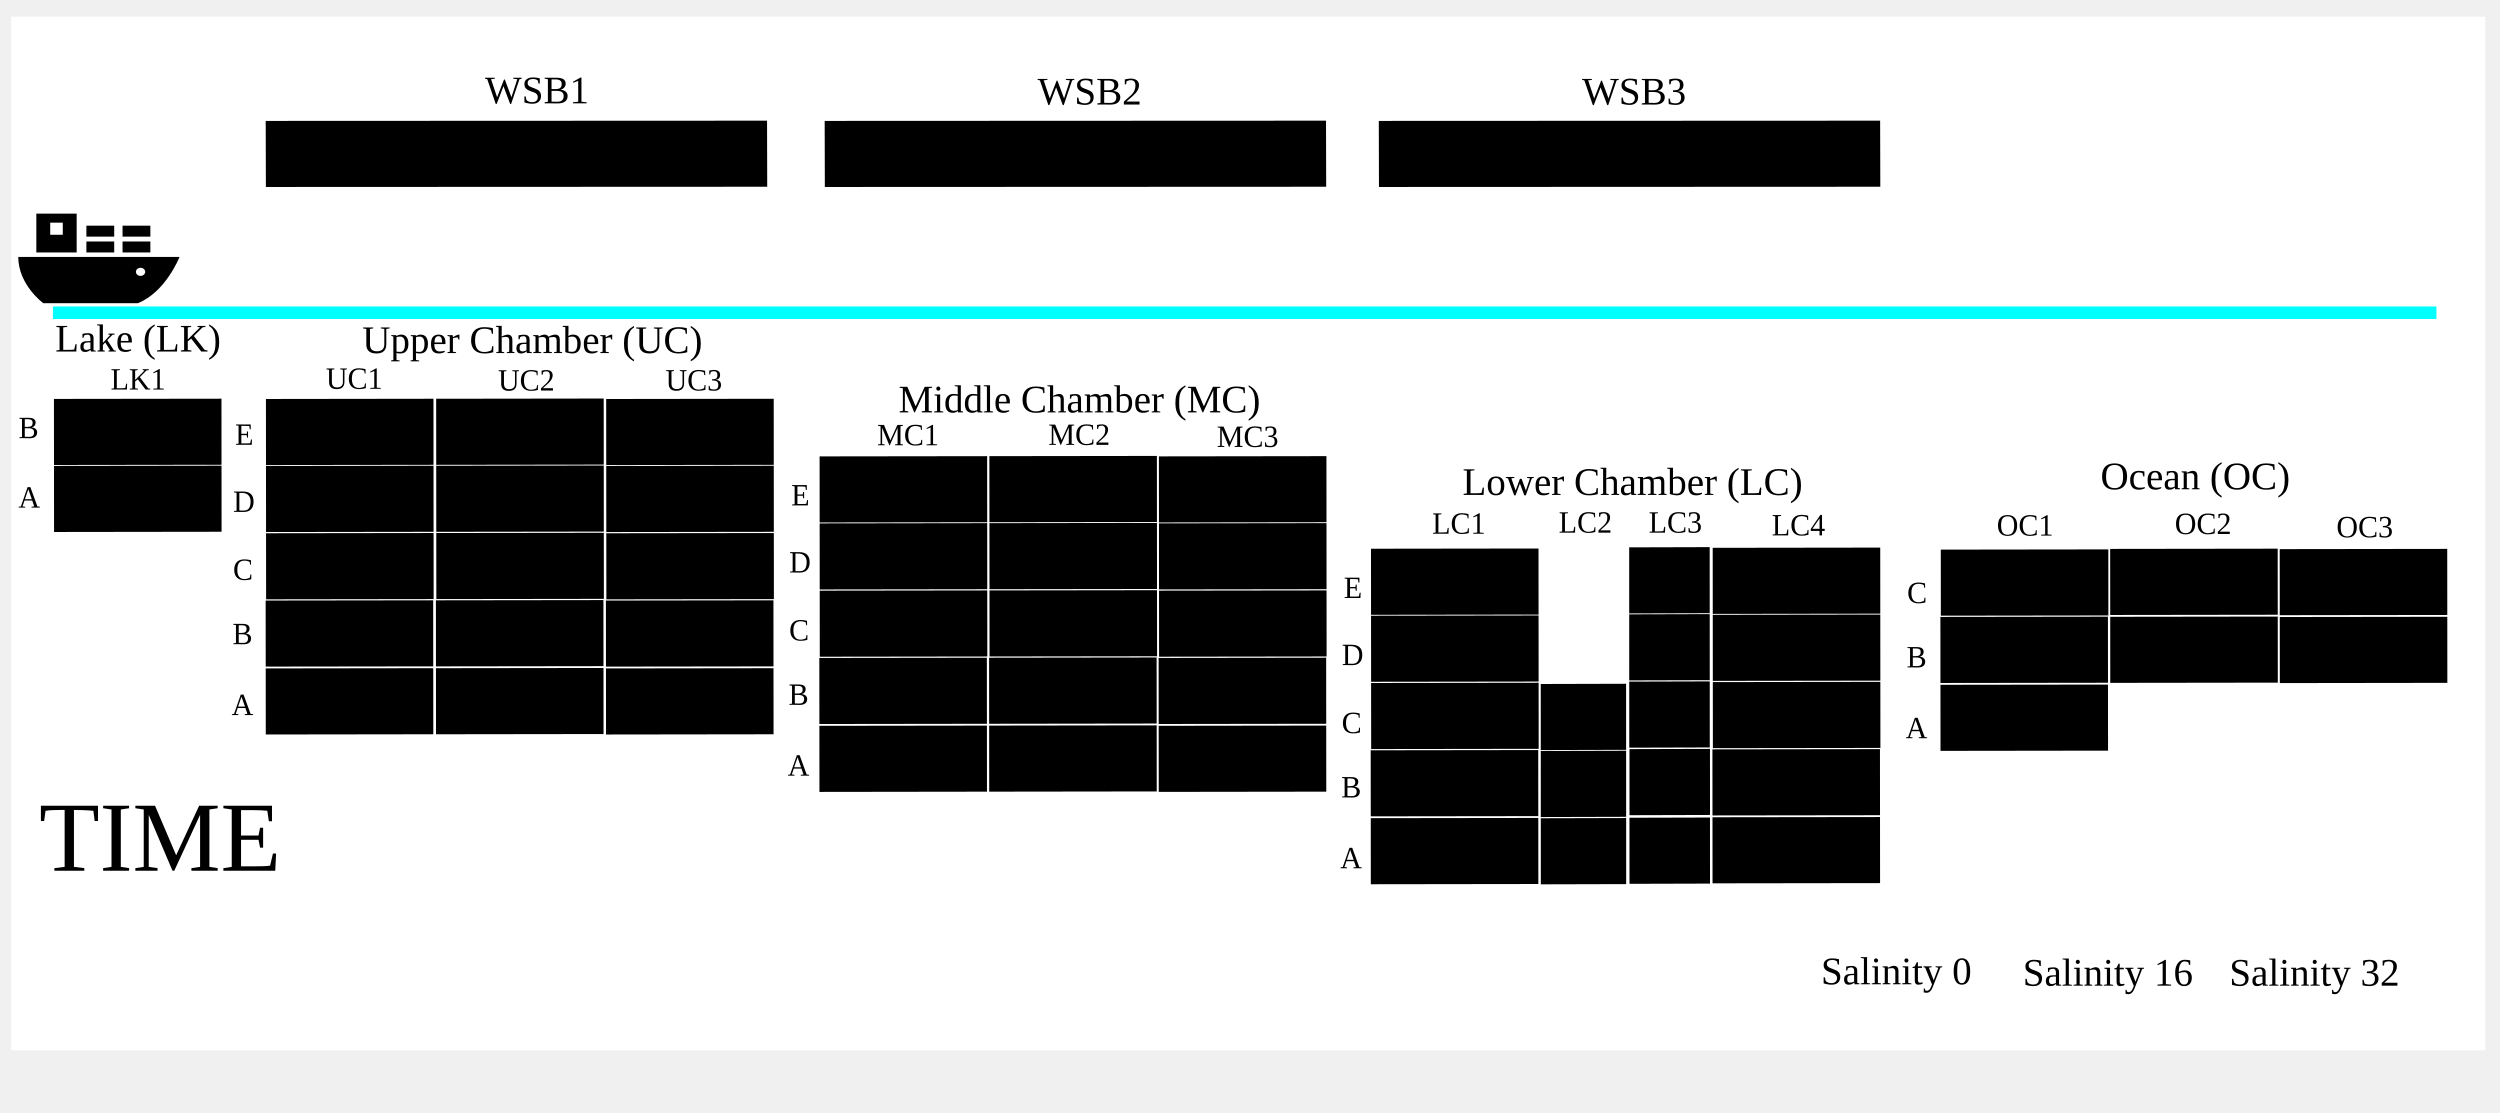
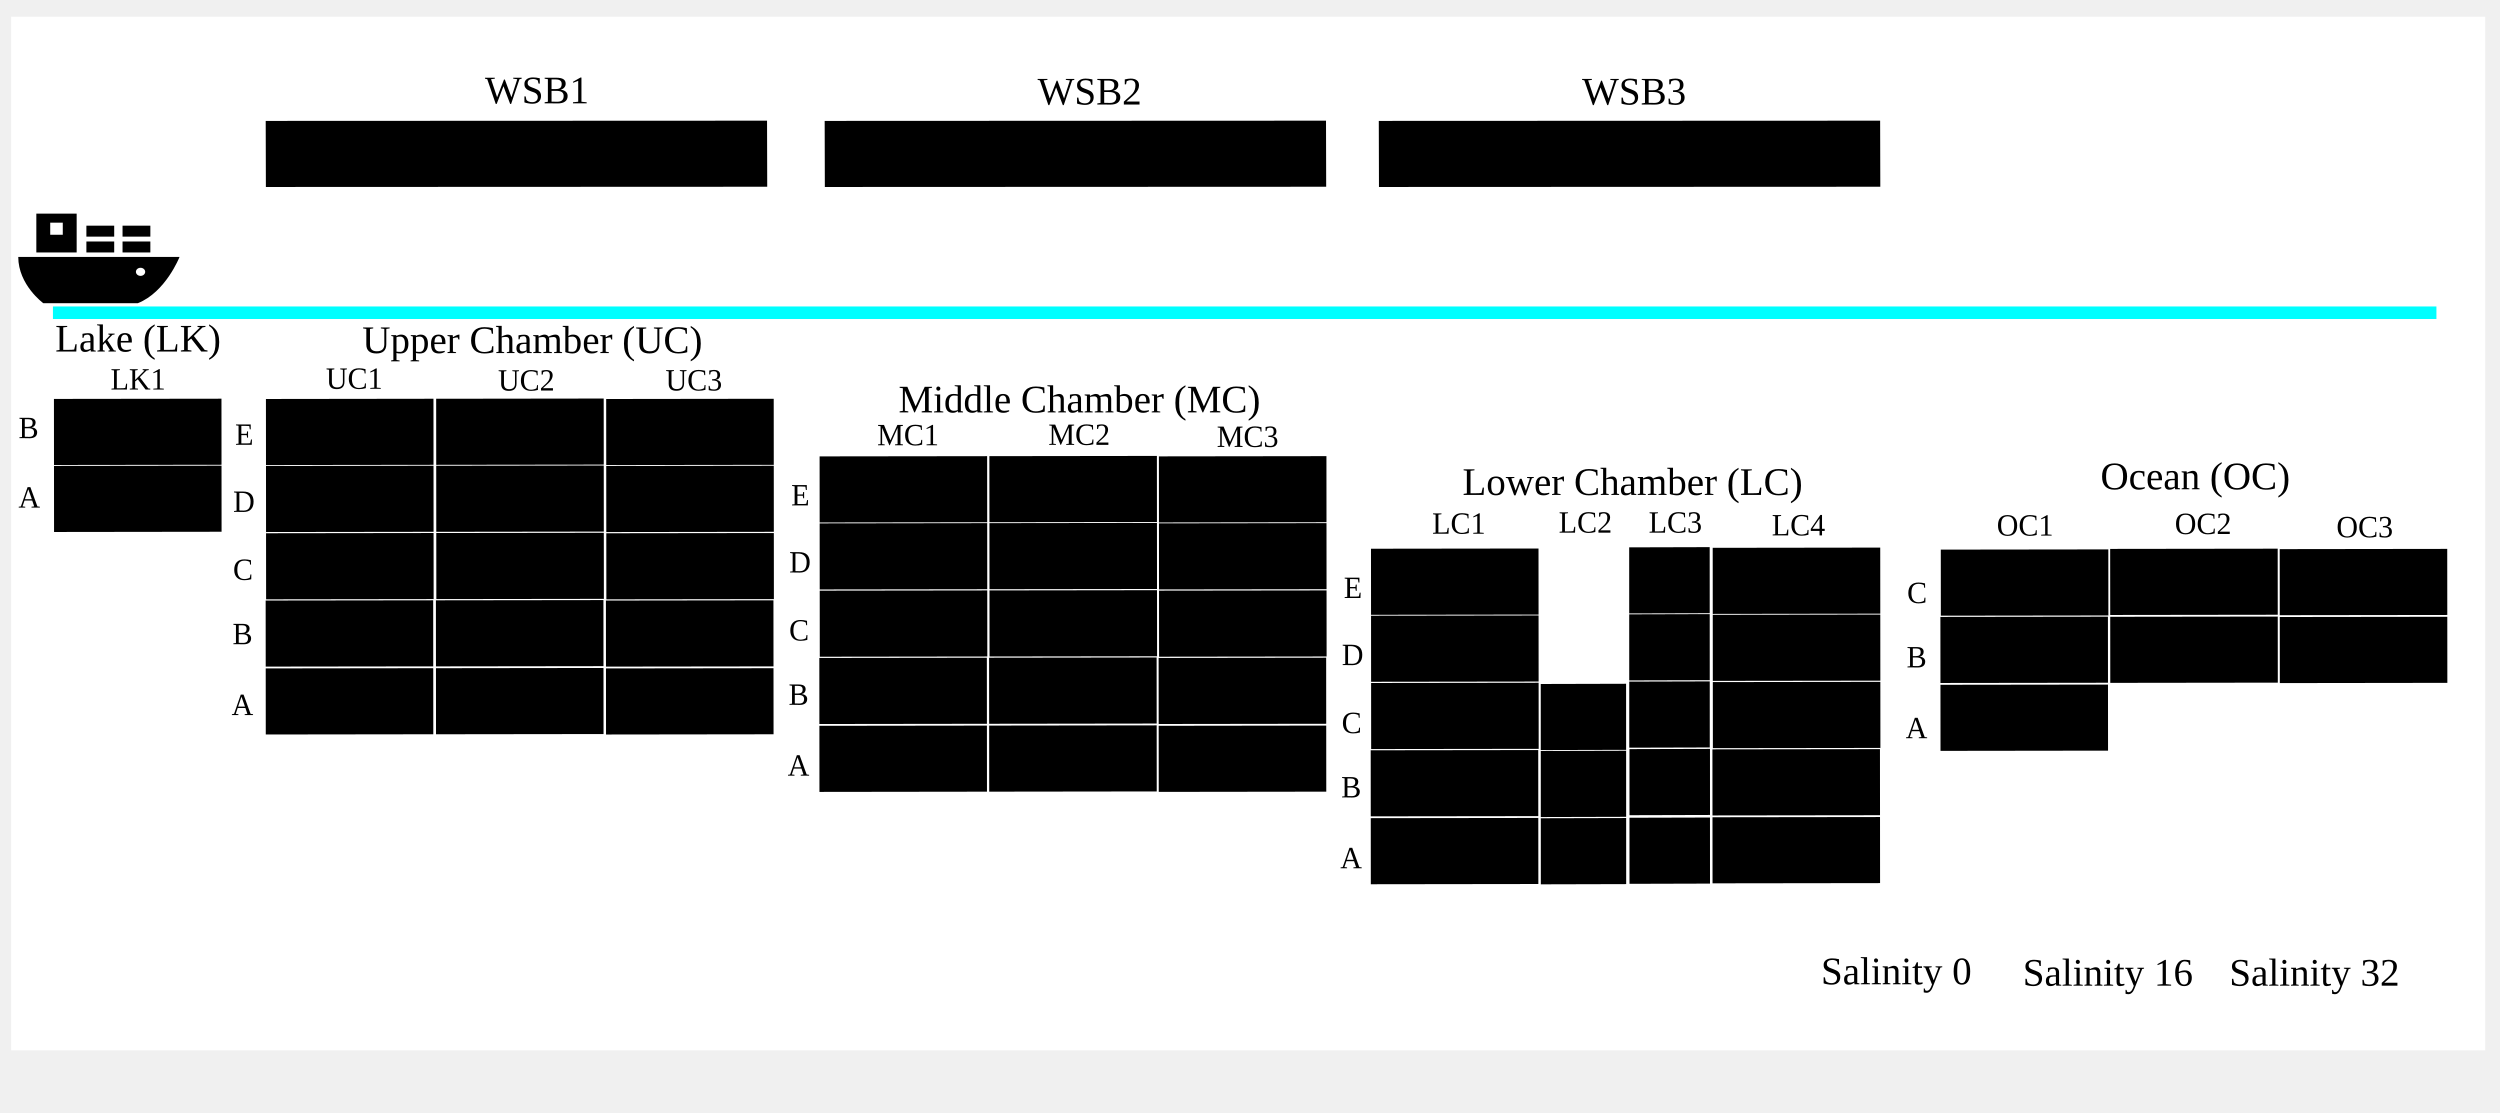
<svg xmlns="http://www.w3.org/2000/svg" width="373mm" height="166mm" viewBox="0 0 373 166" id="svg5" version="1.2.1 (9c6d41e410, 2022-07-14)" docname="upper_lock_cross_section.svg" xml:space="preserve">
  <namedview id="namedview7" pagecolor="#ffffff" bordercolor="#000000" borderopacity="0.25" showpageshadow="2" pageopacity="0.0" pagecheckerboard="0" deskcolor="#d1d1d1" document-units="mm" showgrid="false" showguides="true" zoom="0.707" cx="754.483" cy="427.8" window-width="1920" window-height="1001" window-x="-9" window-y="-9" window-maximized="1" current-layer="layer1" />
  <defs id="defs2" />
  <g label="Layer 1" groupmode="layer" id="layer1">
    <rect style="fill:#ffffff;stroke-width:0.265" id="background" width="369.126" height="154.218" x="1.663" y="2.494" />
    <rect style="fill:#000000;stroke-width:0.08" id="UC1_E" width="9.858" height="24.995" x="59.584" y="-64.621" transform-center-x="-25.49" transform-center-y="-20.963" transform="matrix(8.6389632e-4,0.9999996,-0.999999,0.00138961,0,0)" />
    <rect style="fill:#000000;stroke-width:0.08" id="UC1_D" width="9.858" height="24.995" x="69.577" y="-64.621" transform-center-x="-25.499" transform-center-y="-10.502" transform="matrix(8.6389522e-4,0.9999996,-0.999999,0.00138961,0,0)" />
    <rect style="fill:#000000;stroke-width:0.08" id="UC1_C" width="9.858" height="24.995" x="79.616" y="-64.621" transform-center-x="-25.508" transform-center-y="0.007" transform="matrix(8.6389522e-4,0.9999996,-0.999999,0.00138961,0,0)" />
    <rect style="fill:#000000;stroke-width:0.08" id="UC1_B" width="9.858" height="24.995" x="89.654" y="-64.554" transform-center-x="-25.447" transform-center-y="10.516" transform="matrix(8.6389522e-4,0.9999996,-0.999999,0.00138961,0,0)" />
    <rect style="fill:#000000;stroke-width:0.08" id="UC1_A" width="9.858" height="24.995" x="99.783" y="-64.554" transform-center-x="-25.456" transform-center-y="21.119" transform="matrix(8.6389522e-4,0.9999996,-0.999999,0.00138961,0,0)" />
    <rect style="fill:#000000;stroke-width:0.08" id="UC2_E" width="9.858" height="24.995" x="59.586" y="-90.02" transform-center-x="0.727" transform-center-y="-20.997" transform="matrix(8.6389522e-4,0.9999996,-0.999999,0.00138961,0,0)" />
    <rect style="fill:#000000;stroke-width:0.08" id="UC2_D" width="9.858" height="24.995" x="69.58" y="-90.02" transform-center-x="0.718" transform-center-y="-10.536" transform="matrix(8.6389522e-4,0.9999996,-0.999999,0.00138961,0,0)" />
    <rect style="fill:#000000;stroke-width:0.08" id="UC2_C" width="9.858" height="24.995" x="79.618" y="-90.02" transform-center-x="0.709" transform-center-y="-0.027" transform="matrix(8.6389522e-4,0.9999996,-0.999999,0.00138961,0,0)" />
    <rect style="fill:#000000;stroke-width:0.08" id="UC2_B" width="9.858" height="24.995" x="89.657" y="-89.954" transform-center-x="0.77" transform-center-y="10.481" transform="matrix(8.6389522e-4,0.9999996,-0.999999,0.00138961,0,0)" />
    <rect style="fill:#000000;stroke-width:0.08" id="UC2_A" width="9.858" height="24.995" x="99.786" y="-89.954" transform-center-x="0.761" transform-center-y="21.085" transform="matrix(8.6389522e-4,0.9999996,-0.999999,0.00138961,0,0)" />
    <rect style="fill:#000000;stroke-width:0.08" id="UC3_E" width="9.858" height="24.995" x="59.657" y="-115.387" transform-center-x="26.979" transform-center-y="-20.96" transform="matrix(8.6389522e-4,0.9999996,-0.999999,0.00138961,0,0)" />
    <rect style="fill:#000000;stroke-width:0.08" id="UC3_D" width="9.858" height="24.995" x="69.65" y="-115.387" transform-center-x="26.97" transform-center-y="-10.499" transform="matrix(8.6389522e-4,0.9999996,-0.999999,0.00138961,0,0)" />
    <rect style="fill:#000000;stroke-width:0.08" id="LK1_B" width="9.858" height="24.995" x="59.531" y="-32.991" transform-center-x="26.979" transform-center-y="-20.96" label="LK1_B" transform="matrix(8.6389522e-4,0.9999996,-0.999999,0.00138961,0,0)" />
    <rect style="fill:#000000;stroke-width:0.08" id="LK1_A" width="9.858" height="24.995" x="69.525" y="-32.991" transform-center-x="26.97" transform-center-y="-10.499" label="LK1_A" transform="matrix(8.6389522e-4,0.9999996,-0.999999,0.00138961,0,0)" />
    <rect style="fill:#000000;stroke-width:0.08" id="UC3_C" width="9.858" height="24.995" x="79.689" y="-115.387" transform-center-x="26.961" transform-center-y="0.009" transform="matrix(8.6389522e-4,0.9999996,-0.999999,0.00138961,0,0)" />
    <rect style="fill:#000000;stroke-width:0.08" id="UC3_B" width="9.858" height="24.995" x="89.727" y="-115.32" transform-center-x="27.021" transform-center-y="10.518" transform="matrix(8.6389522e-4,0.9999996,-0.999999,0.00138961,0,0)" />
    <rect style="fill:#000000;stroke-width:0.08" id="UC3_A" width="9.858" height="24.995" x="99.856" y="-115.32" transform-center-x="27.012" transform-center-y="21.121" transform="matrix(8.6389522e-4,0.9999996,-0.999999,0.00138961,0,0)" />
    <rect style="fill:#000000;stroke-width:0.08" id="MC3_E" width="9.858" height="24.995" x="68.332" y="-197.845" transform-center-x="-25.49" transform-center-y="-20.963" label="MC3_E" transform="matrix(8.6389522e-4,0.9999996,-0.999999,0.00138961,0,0)" />
    <rect style="fill:#000000;stroke-width:0.08" id="MC3_D" width="9.858" height="24.995" x="78.325" y="-197.845" transform-center-x="-25.499" transform-center-y="-10.502" label="MC3_D" transform="matrix(8.6389522e-4,0.9999996,-0.999999,0.00138961,0,0)" />
    <rect style="fill:#000000;stroke-width:0.08" id="MC3_C" width="9.858" height="24.995" x="88.364" y="-197.845" transform-center-x="-25.508" transform-center-y="0.007" label="MC3_C" transform="matrix(8.6389522e-4,0.9999996,-0.999999,0.00138961,0,0)" />
    <rect style="fill:#000000;stroke-width:0.08" id="MC3_B" width="9.858" height="24.995" x="98.403" y="-197.778" transform-center-x="-25.447" transform-center-y="10.516" label="MC3_B" transform="matrix(8.6389522e-4,0.9999996,-0.999999,0.00138961,0,0)" />
    <rect style="fill:#000000;stroke-width:0.08" id="MC3_A" width="9.858" height="24.995" x="108.532" y="-197.778" transform-center-x="-25.456" transform-center-y="21.119" label="MC3_A" transform="matrix(8.6389522e-4,0.9999996,-0.999999,0.00138961,0,0)" />
    <rect style="fill:#000000;stroke-width:0.08" id="MC2_E" width="9.858" height="24.995" x="68.264" y="-172.55" transform-center-x="0.727" transform-center-y="-20.997" label="MC2_E" transform="matrix(8.6389522e-4,0.9999996,-0.999999,0.00138961,0,0)" />
    <rect style="fill:#000000;stroke-width:0.08" id="MC2_D" width="9.858" height="24.995" x="78.258" y="-172.55" transform-center-x="0.718" transform-center-y="-10.536" label="MC2_D" transform="matrix(8.6389522e-4,0.9999996,-0.999999,0.00138961,0,0)" />
    <rect style="fill:#000000;stroke-width:0.08" id="MC2_C" width="9.858" height="24.995" x="88.296" y="-172.55" transform-center-x="0.709" transform-center-y="-0.027" label="MC2_C" transform="matrix(8.6389522e-4,0.9999996,-0.999999,0.00138961,0,0)" />
    <rect style="fill:#000000;stroke-width:0.08" id="MC2_B" width="9.858" height="24.995" x="98.335" y="-172.483" transform-center-x="0.77" transform-center-y="10.481" label="MC2_B" transform="matrix(8.6389522e-4,0.9999996,-0.999999,0.00138961,0,0)" />
    <rect style="fill:#000000;stroke-width:0.08" id="MC2_A" width="9.858" height="24.995" x="108.464" y="-172.483" transform-center-x="0.761" transform-center-y="21.085" label="MC2_A" transform="matrix(8.6389522e-4,0.9999996,-0.999999,0.00138961,0,0)" />
    <rect style="fill:#000000;stroke-width:0.08" id="MC1_E" width="9.858" height="24.995" x="68.264" y="-147.221" transform-center-x="26.979" transform-center-y="-20.96" label="MC1_E" transform="matrix(8.6389522e-4,0.9999996,-0.999999,0.00138961,0,0)" />
    <rect style="fill:#000000;stroke-width:0.08" id="MC1_D" width="9.858" height="24.995" x="78.258" y="-147.221" transform-center-x="26.97" transform-center-y="-10.499" label="MC1_D" transform="matrix(8.6389522e-4,0.9999996,-0.999999,0.00138961,0,0)" />
    <rect style="fill:#000000;stroke-width:0.08" id="MC1_C" width="9.858" height="24.995" x="88.296" y="-147.221" transform-center-x="26.961" transform-center-y="0.009" label="MC1_C" transform="matrix(8.6389522e-4,0.9999996,-0.999999,0.00138961,0,0)" />
    <rect style="fill:#000000;stroke-width:0.08" id="MC1_B" width="9.858" height="24.995" x="98.335" y="-147.154" transform-center-x="27.021" transform-center-y="10.518" label="MC1_B" transform="matrix(8.6389522e-4,0.9999996,-0.999999,0.00138961,0,0)" />
    <rect style="fill:#000000;stroke-width:0.08" id="MC1_A" width="9.858" height="24.995" x="108.464" y="-147.154" transform-center-x="27.012" transform-center-y="21.121" label="MC1_A" transform="matrix(8.6389522e-4,0.9999996,-0.999999,0.00138961,0,0)" />
    <rect style="fill:#000000;stroke-width:0.08" id="LC4_E" width="9.858" height="24.995" x="82.091" y="-280.46" transform-center-x="-25.49" transform-center-y="-20.963" label="LC4_E" transform="matrix(8.6389522e-4,0.9999996,-0.999999,0.00138961,0,0)" />
    <rect style="fill:#000000;stroke-width:0.08" id="LC4_D" width="9.858" height="24.995" x="92.084" y="-280.46" transform-center-x="-25.499" transform-center-y="-10.502" label="LC4_D" transform="matrix(8.6389522e-4,0.9999996,-0.999999,0.00138961,0,0)" />
    <rect style="fill:#000000;stroke-width:0.08" id="LC4_C" width="9.858" height="24.995" x="102.123" y="-280.46" transform-center-x="-25.508" transform-center-y="0.007" label="LC4_C" transform="matrix(8.6389522e-4,0.9999996,-0.999999,0.00138961,0,0)" />
    <rect style="fill:#000000;stroke-width:0.08" id="LC4_B" width="9.858" height="24.995" x="112.161" y="-280.393" transform-center-x="-25.447" transform-center-y="10.516" label="LC4_B" transform="matrix(8.6389522e-4,0.9999996,-0.999999,0.00138961,0,0)" />
    <rect style="fill:#000000;stroke-width:0.08" id="LC4_A" width="9.858" height="24.995" x="122.29" y="-280.393" transform-center-x="-25.456" transform-center-y="21.119" label="LC4_A" transform="matrix(8.6389522e-4,0.9999996,-0.999999,0.00138961,0,0)" />
    <rect style="fill:#000000;stroke-width:0.057" id="LC2_C" width="9.858" height="12.733" x="102.679" y="-242.568" transform-center-x="0.37" transform-center-y="-20.997" label="LC2_C" transform="matrix(4.4007478e-4,0.9999999,-0.9999963,0.00272789,0,0)" />
    <rect style="fill:#000000;stroke-width:0.057" id="LC2_B" width="9.858" height="12.733" x="112.673" y="-242.568" transform-center-x="0.366" transform-center-y="-10.536" label="LC2_B" transform="matrix(4.4007478e-4,0.9999999,-0.9999963,0.00272789,0,0)" />
    <rect style="fill:#000000;stroke-width:0.057" id="LC2_A" width="9.858" height="12.733" x="122.711" y="-242.568" transform-center-x="0.361" transform-center-y="-0.027" label="LC2_A" transform="matrix(4.4007478e-4,0.9999999,-0.9999963,0.00272789,0,0)" />
    <rect style="fill:#000000;stroke-width:0.055" id="LC3_E" width="9.858" height="12.011" x="82.369" y="-255.052" transform-center-x="0.349" transform-center-y="-20.997" label="LC3_E" transform="matrix(4.1514415e-4,0.9999999,-0.9999958,0.0028917,0,0)" />
    <rect style="fill:#000000;stroke-width:0.055" id="LC3_D" width="9.858" height="12.011" x="92.362" y="-255.052" transform-center-x="0.345" transform-center-y="-10.536" label="LC3_D" transform="matrix(4.1514415e-4,0.9999999,-0.9999958,0.0028917,0,0)" />
    <rect style="fill:#000000;stroke-width:0.055" id="LC3_C" width="9.858" height="12.011" x="102.401" y="-255.052" transform-center-x="0.341" transform-center-y="-0.027" label="LC3_C" transform="matrix(4.1514415e-4,0.9999999,-0.9999958,0.0028917,0,0)" />
    <rect style="fill:#000000;stroke-width:0.055" id="LC2_C-5-2" width="9.858" height="12.011" x="112.472" y="-255.082" transform-center-x="0.341" transform-center-y="-0.027" label="LC2_B" transform="matrix(4.1514415e-4,0.9999999,-0.9999958,0.0028917,0,0)" />
    <rect style="fill:#000000;stroke-width:0.055" id="LC3_A" width="9.858" height="12.011" x="122.712" y="-255.078" transform-center-x="0.341" transform-center-y="-0.027" label="LC2_A" transform="matrix(4.1514415e-4,0.9999999,-0.9999958,0.0028917,0,0)" />
    <rect style="fill:#000000;stroke-width:0.08" id="LC1_E" width="9.858" height="24.995" x="82.155" y="-229.475" transform-center-x="26.979" transform-center-y="-20.96" label="LC1_E" transform="matrix(8.6389522e-4,0.9999996,-0.999999,0.00138961,0,0)" />
    <rect style="fill:#000000;stroke-width:0.08" id="LC1_D" width="9.858" height="24.995" x="92.148" y="-229.475" transform-center-x="26.97" transform-center-y="-10.499" label="LC1_D" transform="matrix(8.6389522e-4,0.9999996,-0.999999,0.00138961,0,0)" />
    <rect style="fill:#000000;stroke-width:0.08" id="LC1_C" width="9.858" height="24.995" x="102.187" y="-229.475" transform-center-x="26.961" transform-center-y="0.009" label="LC1_C" transform="matrix(8.6389522e-4,0.9999996,-0.999999,0.00138961,0,0)" />
    <rect style="fill:#000000;stroke-width:0.08" id="LC1_B" width="9.858" height="24.995" x="112.226" y="-229.408" transform-center-x="27.021" transform-center-y="10.518" label="LC1_B" transform="matrix(8.6389522e-4,0.9999996,-0.999999,0.00138961,0,0)" />
    <rect style="fill:#000000;stroke-width:0.08" id="LC1_A" width="9.858" height="24.995" x="122.355" y="-229.408" transform-center-x="27.012" transform-center-y="21.121" label="LC1_A" transform="matrix(8.6389522e-4,0.9999996,-0.999999,0.00138961,0,0)" />
    <rect style="fill:none;stroke-width:0.08" id="scale_high" width="9.858" height="24.995" x="150.559" y="-358.503" transform-center-x="27.012" transform-center-y="21.121" label="scale_high" transform="matrix(8.6389522e-4,0.9999996,-0.999999,0.00138961,0,0)" />
    <rect style="fill:none;stroke-width:0.08" id="scale_low" width="9.858" height="24.995" x="150.471" y="-295.546" transform-center-x="27.012" transform-center-y="21.121" label="scale_low" transform="matrix(8.6389522e-4,0.9999996,-0.999999,0.00138961,0,0)" />
    <rect style="fill:none;stroke-width:0.08" id="scale_mid" width="9.858" height="24.995" x="150.515" y="-327.024" transform-center-x="27.012" transform-center-y="21.121" label="scale_mid" transform="matrix(8.6389522e-4,0.9999996,-0.999999,0.00138961,0,0)" />
    <rect style="fill:#000000;stroke-width:0.08" id="OC3_B" width="9.858" height="24.995" x="82.402" y="-365.056" transform-center-x="-25.447" transform-center-y="10.516" label="OC3_B" transform="matrix(8.6389522e-4,0.9999996,-0.999999,0.00138961,0,0)" />
    <rect style="fill:#000000;stroke-width:0.08" id="OC3_A" width="9.858" height="24.995" x="92.531" y="-365.056" transform-center-x="-25.456" transform-center-y="21.119" label="OC3_A" transform="matrix(8.6389522e-4,0.9999996,-0.999999,0.00138961,0,0)" />
    <rect style="fill:#000000;stroke-width:0.08" id="OC2_B" width="9.858" height="24.995" x="82.335" y="-339.761" transform-center-x="0.77" transform-center-y="10.481" label="OC2_B" transform="matrix(8.6389522e-4,0.9999996,-0.999999,0.00138961,0,0)" />
    <rect style="fill:#000000;stroke-width:0.08" id="OC2_A" width="9.858" height="24.995" x="92.464" y="-339.761" transform-center-x="0.761" transform-center-y="21.085" label="OC2_A" transform="matrix(8.6389522e-4,0.9999996,-0.999999,0.00138961,0,0)" />
    <rect style="fill:#000000;stroke-width:0.08" id="OC1_C" width="9.858" height="24.995" x="82.406" y="-314.49" transform-center-x="26.961" transform-center-y="0.009" label="OC1_C" transform="matrix(8.6389522e-4,0.9999996,-0.999999,0.00138961,0,0)" />
    <text space="preserve" style="font-size:4.55px;line-height:0;fill:#ffffff;stroke-width:0.962" x="217.161" y="78.357" id="UCLabel-7-6-5-3" highlight-color="#000000" label="UCLabel" transform="scale(0.9839993,1.016261)">
      <tspan role="line" id="tspan233-4-6-81-6-6" style="font-style:normal;font-variant:normal;font-weight:normal;font-stretch:normal;font-size:4.55px;font-family:'Times New Roman';-inkscape-font-specification:'Times New Roman, ';fill:#000000;stroke-width:0.962" x="217.161" y="78.357">LC1</tspan>
    </text>
    <text space="preserve" style="font-size:4.55px;line-height:0;fill:#ffffff;stroke-width:0.962" x="236.346" y="78.2" id="UCLabel-7-6-5-3-1" highlight-color="#000000" label="UCLabel" transform="scale(0.9839993,1.016261)">
      <tspan role="line" id="tspan233-4-6-81-6-6-6" style="font-style:normal;font-variant:normal;font-weight:normal;font-stretch:normal;font-size:4.55px;font-family:'Times New Roman';-inkscape-font-specification:'Times New Roman, ';fill:#000000;stroke-width:0.962" x="236.346" y="78.2">LC2</tspan>
    </text>
    <text space="preserve" style="font-size:4.55px;line-height:0;fill:#ffffff;stroke-width:0.962" x="268.657" y="78.601" id="UCLabel-7-6-5-0-5" highlight-color="#000000" label="UCLabel" transform="scale(0.9839993,1.016261)">
      <tspan role="line" id="tspan233-4-6-81-6-3-8" style="font-style:normal;font-variant:normal;font-weight:normal;font-stretch:normal;font-size:4.55px;font-family:'Times New Roman';-inkscape-font-specification:'Times New Roman, ';fill:#000000;stroke-width:0.962" x="268.657" y="78.601">LC4</tspan>
    </text>
    <text space="preserve" style="font-size:4.55px;line-height:0;fill:#ffffff;stroke-width:0.962" x="249.987" y="78.2" id="UCLabel-7-6-5-0-5-1" highlight-color="#000000" label="UCLabel" transform="scale(0.9839993,1.016261)">
      <tspan role="line" id="tspan233-4-6-81-6-3-8-0" style="font-style:normal;font-variant:normal;font-weight:normal;font-stretch:normal;font-size:4.55px;font-family:'Times New Roman';-inkscape-font-specification:'Times New Roman, ';fill:#000000;stroke-width:0.962" x="249.987" y="78.2">LC3</tspan>
    </text>
    <rect style="fill:#000000;stroke-width:0.08" id="OC1_B" width="9.858" height="24.995" x="92.445" y="-314.423" transform-center-x="27.021" transform-center-y="10.518" label="OC1_B" transform="matrix(8.6389522e-4,0.9999996,-0.999999,0.00138961,0,0)" />
    <rect style="fill:#000000;stroke-width:0.08" id="OC1_A" width="9.858" height="24.995" x="102.574" y="-314.423" transform-center-x="27.012" transform-center-y="21.121" label="OC1_A" transform="matrix(8.6389522e-4,0.9999996,-0.999999,0.00138961,0,0)" />
-     <text space="preserve" style="font-size:14.792px;line-height:0;fill:#ffffff;stroke-width:1.233" x="5.847" y="129.701" id="timeText" highlight-color="#000000" label="timeText" transform="scale(0.9983584,1.001644)">
-       <tspan role="line" id="tspan233" style="font-style:normal;font-variant:normal;font-weight:normal;font-stretch:normal;font-family:'Times New Roman';-inkscape-font-specification:'Times New Roman, ';fill:#000000;stroke-width:1.233" x="5.847" y="129.701">TIME</tspan>
-     </text>
    <text space="preserve" style="font-size:5.831px;line-height:0;fill:#ffffff;stroke-width:1.233" x="54.135" y="52.592" id="UCLabel" highlight-color="#000000" label="UCLabel" transform="scale(0.9983584,1.001644)">
      <tspan role="line" id="tspan233-4" style="font-style:normal;font-variant:normal;font-weight:normal;font-stretch:normal;font-size:5.831px;font-family:'Times New Roman';-inkscape-font-specification:'Times New Roman, ';fill:#000000;stroke-width:1.233" x="54.135" y="52.592">Upper Chamber (UC)</tspan>
    </text>
    <text space="preserve" style="font-size:5.831px;line-height:0;fill:#ffffff;stroke-width:1.233" x="72.478" y="15.393" id="UCLabel-7" highlight-color="#000000" label="UCLabel" transform="scale(0.9983584,1.001644)">
      <tspan role="line" id="tspan233-4-6" style="font-style:normal;font-variant:normal;font-weight:normal;font-stretch:normal;font-size:5.831px;font-family:'Times New Roman';-inkscape-font-specification:'Times New Roman, ';fill:#000000;stroke-width:1.233" x="72.478" y="15.393">WSB1</tspan>
    </text>
    <text space="preserve" style="font-size:4.55px;line-height:0;fill:#ffffff;stroke-width:0.962" x="16.772" y="57.189" id="UCLabel-7-6" highlight-color="#000000" label="UCLabel" transform="scale(0.9839993,1.016261)">
      <tspan role="line" id="tspan233-4-6-81" style="font-style:normal;font-variant:normal;font-weight:normal;font-stretch:normal;font-size:4.55px;font-family:'Times New Roman';-inkscape-font-specification:'Times New Roman, ';fill:#000000;stroke-width:0.962" x="16.772" y="57.189">LK1</tspan>
    </text>
    <text space="preserve" style="font-size:4.55px;line-height:0;fill:#ffffff;stroke-width:0.962" x="2.821" y="64.324" id="UCLabel-7-6-7" highlight-color="#000000" label="UCLabel" transform="scale(0.9839993,1.016261)">
      <tspan role="line" id="tspan233-4-6-81-2" style="font-style:normal;font-variant:normal;font-weight:normal;font-stretch:normal;font-size:4.55px;font-family:'Times New Roman';-inkscape-font-specification:'Times New Roman, ';fill:#000000;stroke-width:0.962" x="2.821" y="64.324">B</tspan>
    </text>
    <text space="preserve" style="font-size:4.55px;line-height:0;fill:#ffffff;stroke-width:0.962" x="2.794" y="74.518" id="UCLabel-7-6-7-9" highlight-color="#000000" label="UCLabel" transform="scale(0.9839993,1.016261)">
      <tspan role="line" id="tspan233-4-6-81-2-6" style="font-style:normal;font-variant:normal;font-weight:normal;font-stretch:normal;font-size:4.55px;font-family:'Times New Roman';-inkscape-font-specification:'Times New Roman, ';fill:#000000;stroke-width:0.962" x="2.794" y="74.518">A</tspan>
    </text>
    <text space="preserve" style="font-size:4.55px;line-height:0;fill:#ffffff;stroke-width:0.962" x="35.26" y="94.576" id="UCLabel-7-6-7-4" highlight-color="#000000" label="UCLabel" transform="scale(0.9839993,1.016261)">
      <tspan role="line" id="tspan233-4-6-81-2-0" style="font-style:normal;font-variant:normal;font-weight:normal;font-stretch:normal;font-size:4.55px;font-family:'Times New Roman';-inkscape-font-specification:'Times New Roman, ';fill:#000000;stroke-width:0.962" x="35.26" y="94.576">B</tspan>
    </text>
    <text space="preserve" style="font-size:4.55px;line-height:0;fill:#ffffff;stroke-width:0.962" x="35.117" y="104.976" id="UCLabel-7-6-7-9-0" highlight-color="#000000" label="UCLabel" transform="scale(0.9839993,1.016261)">
      <tspan role="line" id="tspan233-4-6-81-2-6-4" style="font-style:normal;font-variant:normal;font-weight:normal;font-stretch:normal;font-size:4.55px;font-family:'Times New Roman';-inkscape-font-specification:'Times New Roman, ';fill:#000000;stroke-width:0.962" x="35.117" y="104.976">A</tspan>
    </text>
    <text space="preserve" style="font-size:4.55px;line-height:0;fill:#ffffff;stroke-width:0.962" x="35.356" y="75.147" id="UCLabel-7-6-7-4-6" highlight-color="#000000" label="UCLabel" transform="scale(0.9839993,1.016261)">
      <tspan role="line" id="tspan233-4-6-81-2-0-1" style="font-style:normal;font-variant:normal;font-weight:normal;font-stretch:normal;font-size:4.55px;font-family:'Times New Roman';-inkscape-font-specification:'Times New Roman, ';fill:#000000;stroke-width:0.962" x="35.356" y="75.147">D</tspan>
    </text>
    <text space="preserve" style="font-size:4.55px;line-height:0;fill:#ffffff;stroke-width:0.962" x="35.329" y="85.138" id="UCLabel-7-6-7-9-0-8" highlight-color="#000000" label="UCLabel" transform="scale(0.9839993,1.016261)">
      <tspan role="line" id="tspan233-4-6-81-2-6-4-6" style="font-style:normal;font-variant:normal;font-weight:normal;font-stretch:normal;font-size:4.55px;font-family:'Times New Roman';-inkscape-font-specification:'Times New Roman, ';fill:#000000;stroke-width:0.962" x="35.329" y="85.138">C</tspan>
    </text>
    <text space="preserve" style="font-size:4.55px;line-height:0;fill:#ffffff;stroke-width:0.962" x="35.655" y="65.3" id="UCLabel-7-6-7-9-0-5" highlight-color="#000000" label="UCLabel" transform="scale(0.9839993,1.016261)">
      <tspan role="line" id="tspan233-4-6-81-2-6-4-4" style="font-style:normal;font-variant:normal;font-weight:normal;font-stretch:normal;font-size:4.55px;font-family:'Times New Roman';-inkscape-font-specification:'Times New Roman, ';fill:#000000;stroke-width:0.962" x="35.655" y="65.3">E</tspan>
    </text>
    <text space="preserve" style="font-size:4.55px;line-height:0;fill:#ffffff;stroke-width:0.962" x="119.577" y="103.475" id="UCLabel-7-6-7-4-0" highlight-color="#000000" label="UCLabel" transform="scale(0.9839993,1.016261)">
      <tspan role="line" id="tspan233-4-6-81-2-0-4" style="font-style:normal;font-variant:normal;font-weight:normal;font-stretch:normal;font-size:4.55px;font-family:'Times New Roman';-inkscape-font-specification:'Times New Roman, ';fill:#000000;stroke-width:0.962" x="119.577" y="103.475">B</tspan>
    </text>
    <text space="preserve" style="font-size:4.55px;line-height:0;fill:#ffffff;stroke-width:0.962" x="119.434" y="113.874" id="UCLabel-7-6-7-9-0-0" highlight-color="#000000" label="UCLabel" transform="scale(0.9839993,1.016261)">
      <tspan role="line" id="tspan233-4-6-81-2-6-4-47" style="font-style:normal;font-variant:normal;font-weight:normal;font-stretch:normal;font-size:4.55px;font-family:'Times New Roman';-inkscape-font-specification:'Times New Roman, ';fill:#000000;stroke-width:0.962" x="119.434" y="113.874">A</tspan>
    </text>
    <text space="preserve" style="font-size:4.55px;line-height:0;fill:#ffffff;stroke-width:0.962" x="119.673" y="84.046" id="UCLabel-7-6-7-4-6-7" highlight-color="#000000" label="UCLabel" transform="scale(0.9839993,1.016261)">
      <tspan role="line" id="tspan233-4-6-81-2-0-1-7" style="font-style:normal;font-variant:normal;font-weight:normal;font-stretch:normal;font-size:4.55px;font-family:'Times New Roman';-inkscape-font-specification:'Times New Roman, ';fill:#000000;stroke-width:0.962" x="119.673" y="84.046">D</tspan>
    </text>
    <text space="preserve" style="font-size:4.55px;line-height:0;fill:#ffffff;stroke-width:0.962" x="119.645" y="94.036" id="UCLabel-7-6-7-9-0-8-3" highlight-color="#000000" label="UCLabel" transform="scale(0.9839993,1.016261)">
      <tspan role="line" id="tspan233-4-6-81-2-6-4-6-9" style="font-style:normal;font-variant:normal;font-weight:normal;font-stretch:normal;font-size:4.55px;font-family:'Times New Roman';-inkscape-font-specification:'Times New Roman, ';fill:#000000;stroke-width:0.962" x="119.645" y="94.036">C</tspan>
    </text>
    <text space="preserve" style="font-size:4.55px;line-height:0;fill:#ffffff;stroke-width:0.962" x="119.972" y="74.198" id="UCLabel-7-6-7-9-0-5-5" highlight-color="#000000" label="UCLabel" transform="scale(0.9839993,1.016261)">
      <tspan role="line" id="tspan233-4-6-81-2-6-4-4-6" style="font-style:normal;font-variant:normal;font-weight:normal;font-stretch:normal;font-size:4.55px;font-family:'Times New Roman';-inkscape-font-specification:'Times New Roman, ';fill:#000000;stroke-width:0.962" x="119.972" y="74.198">E</tspan>
    </text>
    <text space="preserve" style="font-size:4.55px;line-height:0;fill:#ffffff;stroke-width:0.962" x="203.366" y="117.069" id="UCLabel-7-6-7-4-01" highlight-color="#000000" label="UCLabel" transform="scale(0.9839993,1.016261)">
      <tspan role="line" id="tspan233-4-6-81-2-0-0" style="font-style:normal;font-variant:normal;font-weight:normal;font-stretch:normal;font-size:4.55px;font-family:'Times New Roman';-inkscape-font-specification:'Times New Roman, ';fill:#000000;stroke-width:0.962" x="203.366" y="117.069">B</tspan>
    </text>
    <text space="preserve" style="font-size:4.55px;line-height:0;fill:#ffffff;stroke-width:0.962" x="203.223" y="127.468" id="UCLabel-7-6-7-9-0-89" highlight-color="#000000" label="UCLabel" transform="scale(0.9839993,1.016261)">
      <tspan role="line" id="tspan233-4-6-81-2-6-4-9" style="font-style:normal;font-variant:normal;font-weight:normal;font-stretch:normal;font-size:4.55px;font-family:'Times New Roman';-inkscape-font-specification:'Times New Roman, ';fill:#000000;stroke-width:0.962" x="203.223" y="127.468">A</tspan>
    </text>
    <text space="preserve" style="font-size:4.55px;line-height:0;fill:#ffffff;stroke-width:0.962" x="203.462" y="97.64" id="UCLabel-7-6-7-4-6-2" highlight-color="#000000" label="UCLabel" transform="scale(0.9839993,1.016261)">
      <tspan role="line" id="tspan233-4-6-81-2-0-1-6" style="font-style:normal;font-variant:normal;font-weight:normal;font-stretch:normal;font-size:4.55px;font-family:'Times New Roman';-inkscape-font-specification:'Times New Roman, ';fill:#000000;stroke-width:0.962" x="203.462" y="97.64">D</tspan>
    </text>
    <text space="preserve" style="font-size:4.55px;line-height:0;fill:#ffffff;stroke-width:0.962" x="203.434" y="107.63" id="UCLabel-7-6-7-9-0-8-6" highlight-color="#000000" label="UCLabel" transform="scale(0.9839993,1.016261)">
      <tspan role="line" id="tspan233-4-6-81-2-6-4-6-7" style="font-style:normal;font-variant:normal;font-weight:normal;font-stretch:normal;font-size:4.55px;font-family:'Times New Roman';-inkscape-font-specification:'Times New Roman, ';fill:#000000;stroke-width:0.962" x="203.434" y="107.63">C</tspan>
    </text>
    <text space="preserve" style="font-size:4.55px;line-height:0;fill:#ffffff;stroke-width:0.962" x="203.761" y="87.792" id="UCLabel-7-6-7-9-0-5-8" highlight-color="#000000" label="UCLabel" transform="scale(0.9839993,1.016261)">
      <tspan role="line" id="tspan233-4-6-81-2-6-4-4-8" style="font-style:normal;font-variant:normal;font-weight:normal;font-stretch:normal;font-size:4.55px;font-family:'Times New Roman';-inkscape-font-specification:'Times New Roman, ';fill:#000000;stroke-width:0.962" x="203.761" y="87.792">E</tspan>
    </text>
    <text space="preserve" style="font-size:4.55px;line-height:0;fill:#ffffff;stroke-width:0.962" x="289.096" y="97.98" id="UCLabel-7-6-7-4-3" highlight-color="#000000" label="UCLabel" transform="scale(0.9839993,1.016261)">
      <tspan role="line" id="tspan233-4-6-81-2-0-02" style="font-style:normal;font-variant:normal;font-weight:normal;font-stretch:normal;font-size:4.55px;font-family:'Times New Roman';-inkscape-font-specification:'Times New Roman, ';fill:#000000;stroke-width:0.962" x="289.096" y="97.98">B</tspan>
    </text>
    <text space="preserve" style="font-size:4.55px;line-height:0;fill:#ffffff;stroke-width:0.962" x="288.953" y="108.379" id="UCLabel-7-6-7-9-0-9" highlight-color="#000000" label="UCLabel" transform="scale(0.9839993,1.016261)">
      <tspan role="line" id="tspan233-4-6-81-2-6-4-1" style="font-style:normal;font-variant:normal;font-weight:normal;font-stretch:normal;font-size:4.55px;font-family:'Times New Roman';-inkscape-font-specification:'Times New Roman, ';fill:#000000;stroke-width:0.962" x="288.953" y="108.379">A</tspan>
    </text>
    <text space="preserve" style="font-size:4.55px;line-height:0;fill:#ffffff;stroke-width:0.962" x="289.164" y="88.541" id="UCLabel-7-6-7-9-0-8-8" highlight-color="#000000" label="UCLabel" transform="scale(0.9839993,1.016261)">
      <tspan role="line" id="tspan233-4-6-81-2-6-4-6-8" style="font-style:normal;font-variant:normal;font-weight:normal;font-stretch:normal;font-size:4.55px;font-family:'Times New Roman';-inkscape-font-specification:'Times New Roman, ';fill:#000000;stroke-width:0.962" x="289.164" y="88.541">C</tspan>
    </text>
    <text space="preserve" style="font-size:4.55px;line-height:0;fill:#ffffff;stroke-width:0.962" x="49.413" y="57.082" id="UCLabel-7-6-5" highlight-color="#000000" label="UCLabel" transform="scale(0.9839993,1.016261)">
      <tspan role="line" id="tspan233-4-6-81-6" style="font-style:normal;font-variant:normal;font-weight:normal;font-stretch:normal;font-size:4.55px;font-family:'Times New Roman';-inkscape-font-specification:'Times New Roman, ';fill:#000000;stroke-width:0.962" x="49.413" y="57.082">UC1</tspan>
    </text>
    <text space="preserve" style="font-size:4.55px;line-height:0;fill:#ffffff;stroke-width:0.962" x="100.909" y="57.326" id="UCLabel-7-6-5-0" highlight-color="#000000" label="UCLabel" transform="scale(0.9839993,1.016261)">
      <tspan role="line" id="tspan233-4-6-81-6-3" style="font-style:normal;font-variant:normal;font-weight:normal;font-stretch:normal;font-size:4.55px;font-family:'Times New Roman';-inkscape-font-specification:'Times New Roman, ';fill:#000000;stroke-width:0.962" x="100.909" y="57.326">UC3</tspan>
    </text>
    <text space="preserve" style="font-size:4.55px;line-height:0;fill:#ffffff;stroke-width:0.962" x="75.509" y="57.338" id="UCLabel-7-6-5-0-55" highlight-color="#000000" label="UCLabel" transform="scale(0.9839993,1.016261)">
      <tspan id="tspan1216" x="75.509" y="57.338">
        <tspan role="line" id="tspan233-4-6-81-6-3-26" style="font-style:normal;font-variant:normal;font-weight:normal;font-stretch:normal;font-size:4.55px;font-family:'Times New Roman';-inkscape-font-specification:'Times New Roman, ';fill:#000000;stroke-width:0.962" x="75.509" y="57.338">UC2</tspan>
      </tspan>
      <tspan id="tspan1218" x="75.509" y="57.45" />
    </text>
    <text space="preserve" style="font-size:4.55px;line-height:0;fill:#ffffff;stroke-width:0.962" x="133.003" y="65.371" id="UCLabel-7-6-5-8" highlight-color="#000000" label="UCLabel" transform="scale(0.9839993,1.016261)">
      <tspan role="line" id="tspan233-4-6-81-6-9" style="font-style:normal;font-variant:normal;font-weight:normal;font-stretch:normal;font-size:4.55px;font-family:'Times New Roman';-inkscape-font-specification:'Times New Roman, ';fill:#000000;stroke-width:0.962" x="133.003" y="65.371">MC1</tspan>
    </text>
    <text space="preserve" style="font-size:4.55px;line-height:0;fill:#ffffff;stroke-width:0.962" x="184.499" y="65.615" id="UCLabel-7-6-5-0-1" highlight-color="#000000" label="UCLabel" transform="scale(0.9839993,1.016261)">
      <tspan role="line" id="tspan233-4-6-81-6-3-2" style="font-style:normal;font-variant:normal;font-weight:normal;font-stretch:normal;font-size:4.55px;font-family:'Times New Roman';-inkscape-font-specification:'Times New Roman, ';fill:#000000;stroke-width:0.962" x="184.499" y="65.615">MC3</tspan>
    </text>
    <text space="preserve" style="font-size:4.55px;line-height:0;fill:#ffffff;stroke-width:0.962" x="158.959" y="65.315" id="UCLabel-7-6-5-0-1-0" highlight-color="#000000" label="UCLabel" transform="scale(0.9839993,1.016261)">
      <tspan role="line" id="tspan233-4-6-81-6-3-2-2" style="font-style:normal;font-variant:normal;font-weight:normal;font-stretch:normal;font-size:4.55px;font-family:'Times New Roman';-inkscape-font-specification:'Times New Roman, ';fill:#000000;stroke-width:0.962" x="158.959" y="65.315">MC2</tspan>
    </text>
    <text space="preserve" style="font-size:4.55px;line-height:0;fill:#ffffff;stroke-width:0.962" x="302.761" y="78.633" id="UCLabel-7-6-5-4" highlight-color="#000000" label="UCLabel" transform="scale(0.9839993,1.016261)">
      <tspan role="line" id="tspan233-4-6-81-6-7" style="font-style:normal;font-variant:normal;font-weight:normal;font-stretch:normal;font-size:4.55px;font-family:'Times New Roman';-inkscape-font-specification:'Times New Roman, ';fill:#000000;stroke-width:0.962" x="302.761" y="78.633">OC1</tspan>
    </text>
    <text space="preserve" style="font-size:4.55px;line-height:0;fill:#ffffff;stroke-width:0.962" x="354.257" y="78.877" id="UCLabel-7-6-5-0-4" highlight-color="#000000" label="UCLabel" transform="scale(0.9839993,1.016261)">
      <tspan role="line" id="tspan233-4-6-81-6-3-6" style="font-style:normal;font-variant:normal;font-weight:normal;font-stretch:normal;font-size:4.55px;font-family:'Times New Roman';-inkscape-font-specification:'Times New Roman, ';fill:#000000;stroke-width:0.962" x="354.257" y="78.877">OC3</tspan>
    </text>
    <text space="preserve" style="font-size:4.55px;line-height:0;fill:#ffffff;stroke-width:0.962" x="329.752" y="78.404" id="UCLabel-7-6-5-0-4-1" highlight-color="#000000" label="UCLabel" transform="scale(0.9839993,1.016261)">
      <tspan role="line" id="tspan233-4-6-81-6-3-6-0" style="font-style:normal;font-variant:normal;font-weight:normal;font-stretch:normal;font-size:4.55px;font-family:'Times New Roman';-inkscape-font-specification:'Times New Roman, ';fill:#000000;stroke-width:0.962" x="329.752" y="78.404">OC2</tspan>
    </text>
    <text space="preserve" style="font-size:5.831px;line-height:0;fill:#ffffff;stroke-width:1.233" x="236.432" y="15.566" id="UCLabel-7-9" highlight-color="#000000" label="UCLabel" transform="scale(0.9983584,1.001644)">
      <tspan role="line" id="tspan233-4-6-8" style="font-style:normal;font-variant:normal;font-weight:normal;font-stretch:normal;font-size:5.831px;font-family:'Times New Roman';-inkscape-font-specification:'Times New Roman, ';fill:#000000;stroke-width:1.233" x="236.432" y="15.566">WSB3</tspan>
    </text>
    <text space="preserve" style="font-size:5.831px;line-height:0;fill:#ffffff;stroke-width:1.233" x="155.068" y="15.566" id="UCLabel-7-5" highlight-color="#000000" label="UCLabel" transform="scale(0.9983584,1.001644)">
      <tspan role="line" id="tspan233-4-6-6" style="font-style:normal;font-variant:normal;font-weight:normal;font-stretch:normal;font-size:5.831px;font-family:'Times New Roman';-inkscape-font-specification:'Times New Roman, ';fill:#000000;stroke-width:1.233" x="155.068" y="15.566">WSB2</tspan>
    </text>
    <text space="preserve" style="font-size:5.831px;line-height:0;fill:#ffffff;stroke-width:1.233" x="134.274" y="61.429" id="MCLabel" highlight-color="#000000" label="MCLabel" transform="scale(0.9983584,1.001644)">
      <tspan role="line" id="tspan233-4-3" style="font-style:normal;font-variant:normal;font-weight:normal;font-stretch:normal;font-size:5.831px;font-family:'Times New Roman';-inkscape-font-specification:'Times New Roman, ';fill:#000000;stroke-width:1.233" x="134.274" y="61.429">Middle Chamber (MC)</tspan>
    </text>
    <text space="preserve" style="font-size:5.831px;line-height:0;fill:#ffffff;stroke-width:1.233" x="218.559" y="73.725" id="LCLabel" highlight-color="#000000" label="LCLabel" transform="scale(0.9983584,1.001644)">
      <tspan role="line" id="tspan233-4-33" style="font-style:normal;font-variant:normal;font-weight:normal;font-stretch:normal;font-size:5.831px;font-family:'Times New Roman';-inkscape-font-specification:'Times New Roman, ';fill:#000000;stroke-width:1.233" x="218.559" y="73.725">Lower Chamber (LC)</tspan>
    </text>
    <text space="preserve" style="font-size:5.831px;line-height:0;fill:#ffffff;stroke-width:1.233" x="8.245" y="52.366" id="lakeLabel" highlight-color="#000000" label="lakeLabel" transform="scale(0.9983584,1.001644)">
      <tspan role="line" id="tspan233-4-2" style="font-style:normal;font-variant:normal;font-weight:normal;font-stretch:normal;font-size:5.831px;font-family:'Times New Roman';-inkscape-font-specification:'Times New Roman, ';fill:#000000;stroke-width:1.233" x="8.245" y="52.366">Lake (LK)</tspan>
    </text>
    <text space="preserve" style="font-size:5.831px;line-height:0;fill:#ffffff;stroke-width:1.233" x="313.913" y="72.885" id="OCLabel" highlight-color="#000000" label="OCLabel" transform="scale(0.9983584,1.001644)">
      <tspan role="line" id="tspan233-4-2-4" style="font-style:normal;font-variant:normal;font-weight:normal;font-stretch:normal;font-size:5.831px;font-family:'Times New Roman';-inkscape-font-specification:'Times New Roman, ';fill:#000000;stroke-width:1.233" x="313.913" y="72.885">Ocean (OC)</tspan>
    </text>
    <text space="preserve" style="font-size:5.831px;line-height:0;fill:#ffffff;stroke-width:1.233" x="272.146" y="146.613" id="low_label" highlight-color="#000000" label="low_label" transform-center-x="-0.684" transform-center-y="-0.909" transform="scale(0.9983584,1.001644)">
      <tspan id="tspan233-4-2-4-8" style="font-style:normal;font-variant:normal;font-weight:normal;font-stretch:normal;font-size:5.831px;font-family:'Times New Roman';-inkscape-font-specification:'Times New Roman, ';fill:#000000;stroke-width:1.233" x="272.146" y="146.613" role="line">Salinity 0</tspan>
    </text>
    <text space="preserve" style="font-size:5.831px;line-height:0;fill:#ffffff;stroke-width:1.233" x="333.169" y="146.824" id="high_label" highlight-color="#000000" label="high_label" transform="scale(0.9983584,1.001644)">
      <tspan id="tspan233-4-2-4-8-7" style="font-style:normal;font-variant:normal;font-weight:normal;font-stretch:normal;font-size:5.831px;font-family:'Times New Roman';-inkscape-font-specification:'Times New Roman, ';fill:#000000;stroke-width:1.233" x="333.169" y="146.824" role="line">Salinity 32</tspan>
    </text>
    <text space="preserve" style="font-size:5.831px;line-height:0;fill:#ffffff;stroke-width:1.233" x="302.3" y="146.824" id="mid_label" highlight-color="#000000" label="mid_label" transform="scale(0.9983584,1.001644)">
      <tspan id="tspan233-4-2-4-8-3" style="font-style:normal;font-variant:normal;font-weight:normal;font-stretch:normal;font-size:5.831px;font-family:'Times New Roman';-inkscape-font-specification:'Times New Roman, ';fill:#000000;stroke-width:1.233" x="302.3" y="146.824" role="line">Salinity 16</tspan>
    </text>
    <rect style="fill:#000000;stroke-width:0.138" id="WSB1_A" width="9.858" height="74.8" x="18.058" y="-114.397" transform-center-x="2.176" transform-center-y="-20.997" label="WSB1_A" transform="matrix(0.00258529,0.9999967,-0.9999999,4.6434813e-4,0,0)" />
    <rect style="fill:#000000;stroke-width:0.138" id="WSB2_A" width="9.858" height="74.8" x="18.097" y="-197.794" transform-center-x="2.176" transform-center-y="-20.997" label="WSB2_A" transform="matrix(0.00258529,0.9999967,-0.9999999,4.6434813e-4,0,0)" />
    <rect style="fill:#000000;stroke-width:0.138" id="WSB3_A" width="9.858" height="74.8" x="18.135" y="-280.469" transform-center-x="2.176" transform-center-y="-20.997" label="WSB3_A" transform="matrix(0.00258529,0.9999967,-0.9999999,4.6434813e-4,0,0)" />
    <rect style="fill:none;stroke-width:0.265" id="rect277" width="370.789" height="162.532" x="1.663" y="2.494" />
    <rect style="fill:#00ffff;stroke-width:0.138" id="rect1493" width="355.617" height="1.871" x="7.898" y="45.725" />
    <g id="boat" transform="matrix(0.04699929,0,0,0.04115708,2.724925,28.01838)">
      <rect x="216.274" y="194.695" class="st0" width="88.279" height="39.722" id="rect1736" />
      <rect x="216.274" y="137.32" class="st0" width="88.279" height="39.723" id="rect1738" />
      <rect x="331.032" y="194.695" class="st0" width="88.28" height="39.722" id="rect1740" />
      <rect x="331.032" y="137.32" class="st0" width="88.28" height="39.723" id="rect1742" />
      <path class="st0" d="M 185.377,93.672 H 57.375 v 140.746 h 128.002 z m -44.056,76.603 h -39.88 v -43.848 h 39.88 z" id="path1744" />
      <path class="st0" d="M 0,250.604 C 0,352.119 79.445,418.328 79.445,418.328 H 379.589 C 467.861,378.605 512,250.604 512,250.604 Z m 388.19,68.768 c -8.126,0 -14.71,-6.584 -14.71,-14.71 0,-8.126 6.584,-14.711 14.71,-14.711 8.127,0 14.719,6.585 14.719,14.711 0,8.126 -6.592,14.71 -14.719,14.71 z" id="path1746" />
    </g>
  </g>
  <style type="text/css" id="style1734">
	.st0{fill:#000000;}
</style>
</svg>
